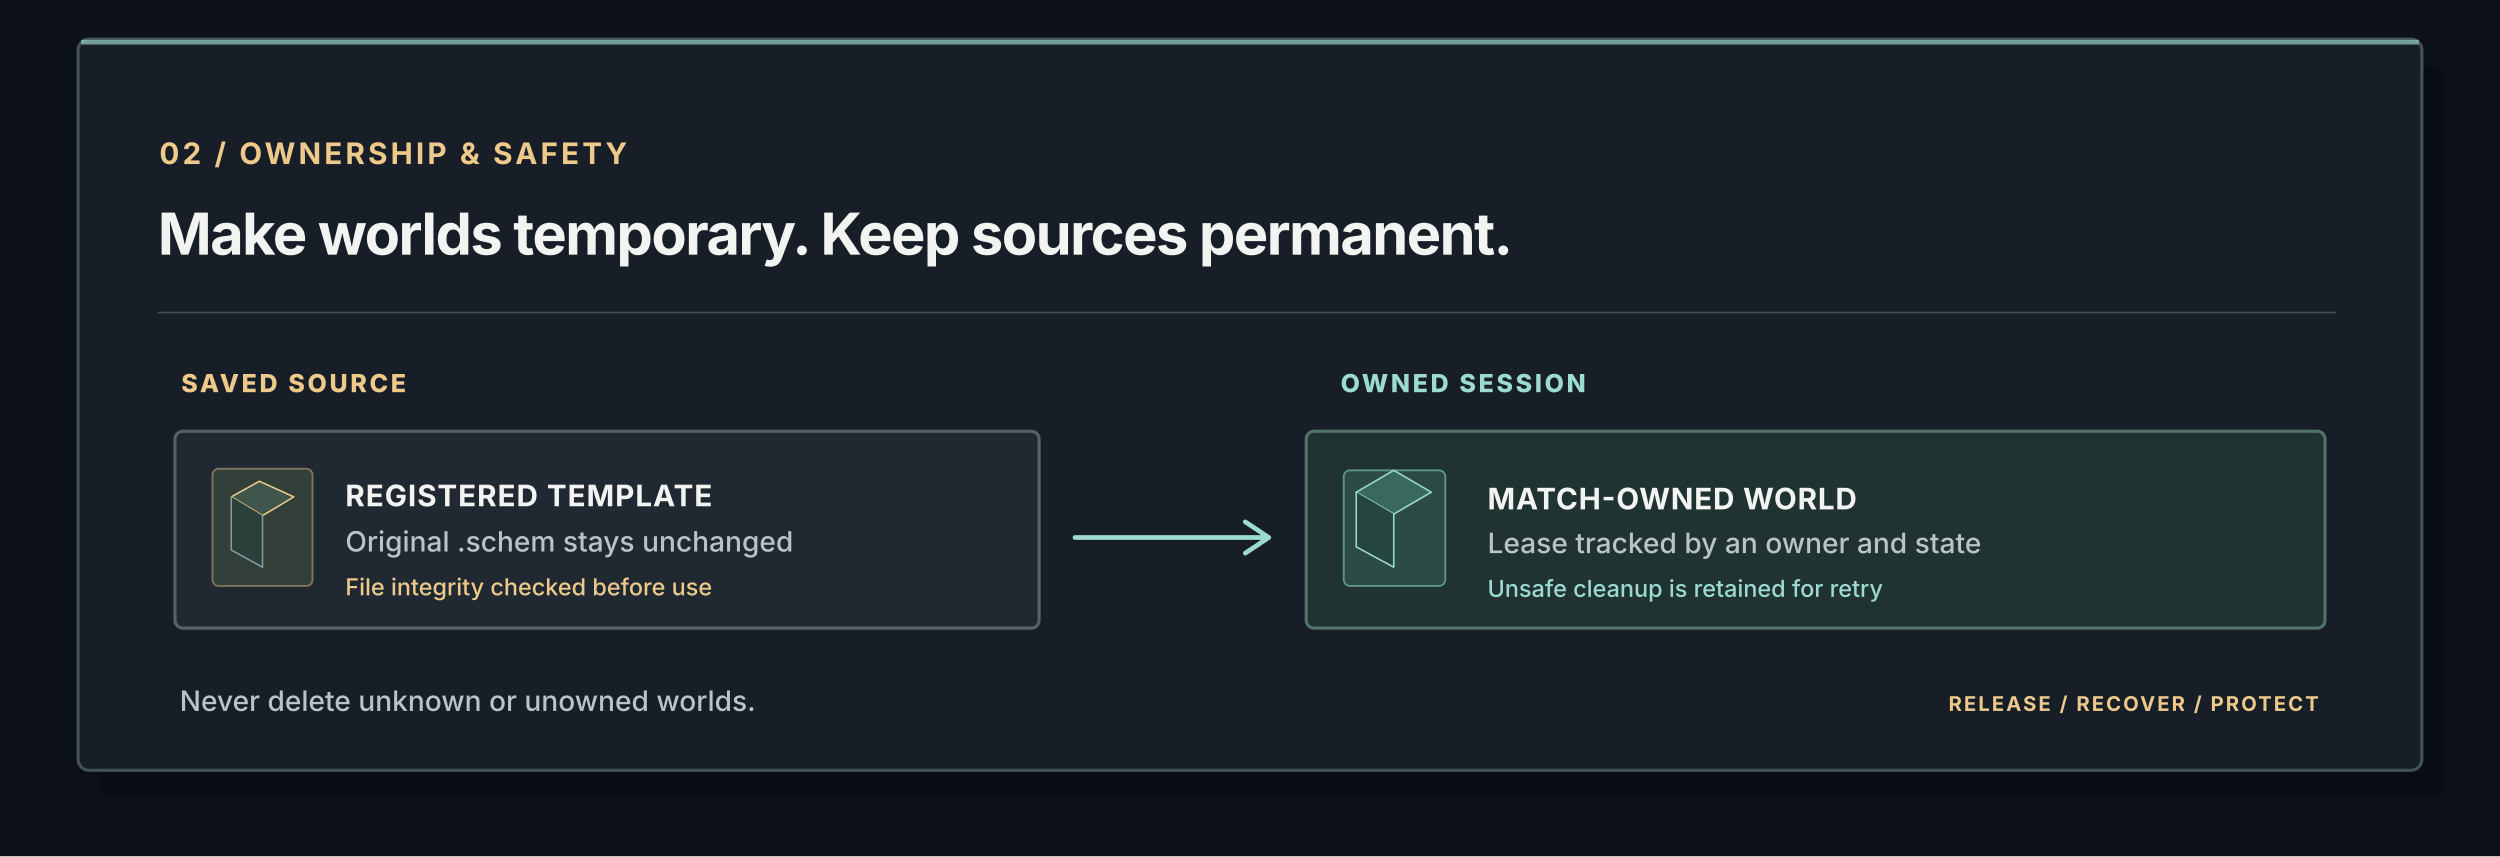
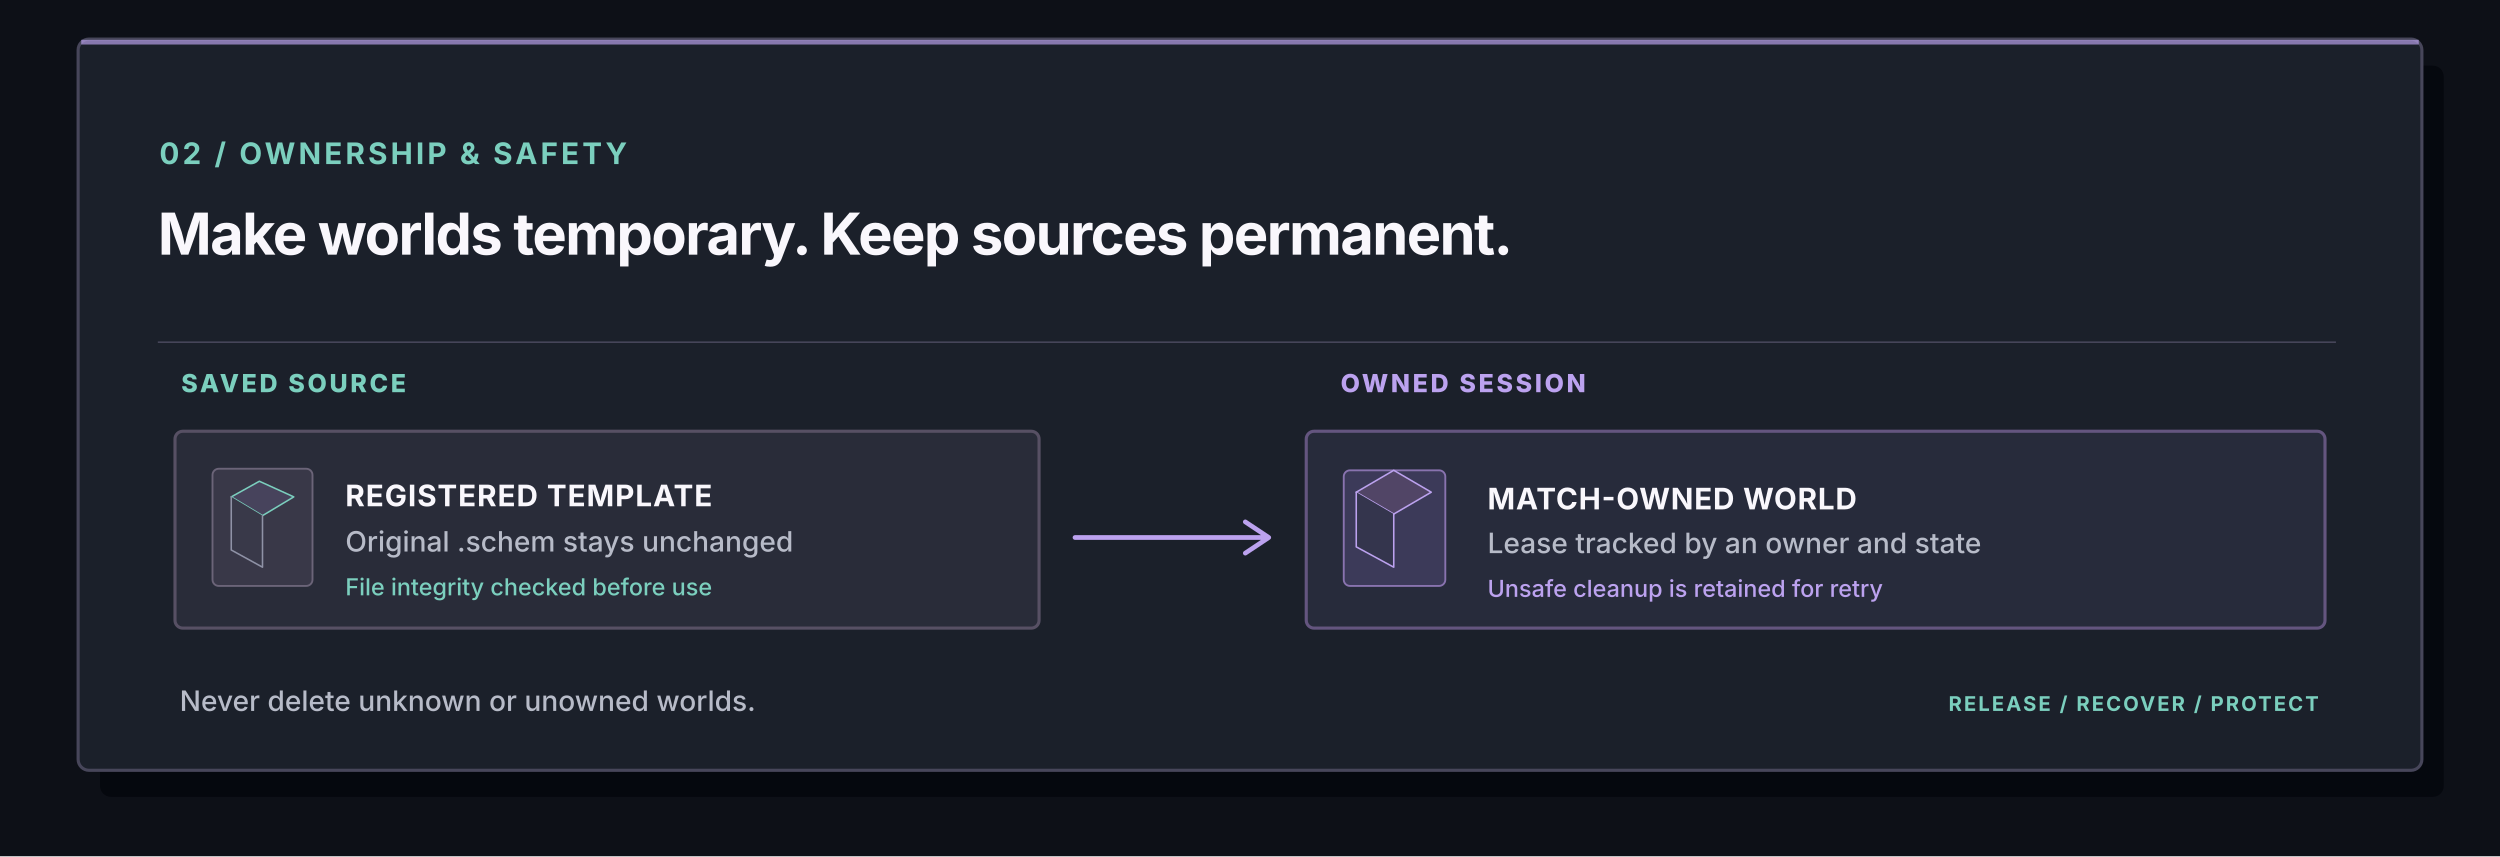
<svg xmlns="http://www.w3.org/2000/svg" width="1600" height="548" viewBox="0 0 1600 548" role="img" aria-labelledby="title desc">
-   <rect x="0" y="0" width="1600" height="548" rx="0" fill="#0B1117" />
-   <rect x="64" y="42" width="1500" height="468" rx="7" fill="#070C12" opacity=".7" />
-   <rect x="50" y="25" width="1500" height="468" rx="7" fill="#171E27" stroke="#43515B" stroke-width="2" />
-   <line x1="52" y1="27" x2="1548" y2="27" stroke="#9CDBCF" stroke-width="3" opacity=".67" />
-   <text x="102" y="105" font-family="Inter, Arial, Helvetica, sans-serif" font-size="19" font-weight="750" fill="#EDC98A" letter-spacing="2">02  /  OWNERSHIP &amp; SAFETY</text>
-   <text x="101" y="163" font-family="Inter, Arial, Helvetica, sans-serif" font-size="37" font-weight="750" fill="#F2F4F1" letter-spacing="-1">Make worlds temporary. Keep sources permanent.</text>
-   <line x1="101" y1="200" x2="1495" y2="200" stroke="#43515B" stroke-width="1" />
-   <text x="116" y="251" font-family="Inter, Arial, Helvetica, sans-serif" font-size="16" font-weight="760" fill="#EDC98A" letter-spacing="1.7">SAVED SOURCE</text>
-   <text x="858" y="251" font-family="Inter, Arial, Helvetica, sans-serif" font-size="16" font-weight="760" fill="#9CDBCF" letter-spacing="1.7">OWNED SESSION</text>
-   <rect x="112" y="276" width="553" height="126" rx="5" fill="#202931" stroke="#59606A" stroke-width="2" />
-   <rect x="136" y="300" width="64" height="75" rx="4" fill="#334039" stroke="#80755C" stroke-width="1.2" />
-   <path d="M148 318 L166 308 L188 318 L168 330 Z" fill="#40554B" stroke="#EDC98A" stroke-width="1" stroke-linejoin="round" stroke-linecap="round" />
-   <path d="M148 318 L148 352 L168 363 L168 330" fill="#2B3F3B" stroke="#849AA0" stroke-width="1" stroke-linejoin="round" stroke-linecap="round" />
-   <text x="221" y="324" font-family="Inter, Arial, Helvetica, sans-serif" font-size="19" font-weight="720" fill="#F2F4F1" letter-spacing="0.6">REGISTERED TEMPLATE</text>
-   <text x="221" y="353" font-family="Inter, Arial, Helvetica, sans-serif" font-size="18" font-weight="470" fill="#B8C4C6">Original .schem stays unchanged</text>
-   <text x="221" y="381" font-family="Inter, Arial, Helvetica, sans-serif" font-size="15" font-weight="500" fill="#EDC98A">File integrity checked before use</text>
-   <path d="M688 344 H811 M797 334 L812 344 L797 354" fill="none" stroke="#9CDBCF" stroke-width="3" stroke-linejoin="round" stroke-linecap="round" />
-   <rect x="836" y="276" width="652" height="126" rx="5" fill="#203232" stroke="#547269" stroke-width="2" />
-   <rect x="860" y="301" width="65" height="74" rx="4" fill="#2C4B46" stroke="#5C9686" stroke-width="1.2" />
-   <path d="M868 315 L892 301 L916 315 L892 329 Z" fill="#39685C" stroke="#9CDBCF" stroke-width="1" stroke-linejoin="round" stroke-linecap="round" />
-   <path d="M868 315 V350 L892 363 V329" fill="#24463E" stroke="#9CDBCF" stroke-width="1" stroke-linejoin="round" stroke-linecap="round" />
-   <text x="952" y="326" font-family="Inter, Arial, Helvetica, sans-serif" font-size="19" font-weight="720" fill="#F2F4F1" letter-spacing="0.5">MATCH-OWNED WORLD</text>
-   <text x="952" y="354" font-family="Inter, Arial, Helvetica, sans-serif" font-size="18" font-weight="470" fill="#B8C4C6">Lease tracked by an owner and state</text>
-   <text x="952" y="382" font-family="Inter, Arial, Helvetica, sans-serif" font-size="15" font-weight="500" fill="#9CDBCF">Unsafe cleanup is retained for retry</text>
-   <text x="115" y="455" font-family="Inter, Arial, Helvetica, sans-serif" font-size="18" font-weight="450" fill="#B8C4C6">Never delete unknown or unowned worlds.</text>
-   <text x="1484" y="455" font-family="Inter, Arial, Helvetica, sans-serif" font-size="13" font-weight="700" fill="#EDC98A" letter-spacing="1.3" text-anchor="end">RELEASE  /  RECOVER  /  PROTECT</text>
+   <rect x="0" y="0" width="1600" height="548" rx="0" fill="#0D1017" />
+   <rect x="64" y="42" width="1500" height="468" rx="7" fill="#02040A" opacity=".7" />
+   <rect x="50" y="25" width="1500" height="468" rx="7" fill="#1B202A" stroke="#47465A" stroke-width="2" />
+   <line x1="52" y1="27" x2="1548" y2="27" stroke="#BCA2EF" stroke-width="3" opacity=".67" />
+   <text x="102" y="105" font-family="Inter, Arial, Helvetica, sans-serif" font-size="19" font-weight="750" fill="#7BCFBE" letter-spacing="2">02  /  OWNERSHIP &amp; SAFETY</text>
+   <text x="101" y="163" font-family="Inter, Arial, Helvetica, sans-serif" font-size="37" font-weight="750" fill="#F9F7FC" letter-spacing="-1">Make worlds temporary. Keep sources permanent.</text>
+   <line x1="101" y1="219" x2="1495" y2="219" stroke="#47465A" stroke-width="1" />
+   <text x="116" y="251" font-family="Inter, Arial, Helvetica, sans-serif" font-size="16" font-weight="760" fill="#7BCFBE" letter-spacing="1.7">SAVED SOURCE</text>
+   <text x="858" y="251" font-family="Inter, Arial, Helvetica, sans-serif" font-size="16" font-weight="760" fill="#BCA2EF" letter-spacing="1.7">OWNED SESSION</text>
+   <rect x="112" y="276" width="553" height="126" rx="5" fill="#292C39" stroke="#575064" stroke-width="2" />
+   <rect x="136" y="300" width="64" height="75" rx="4" fill="#393848" stroke="#6B6478" stroke-width="1.2" />
+   <path d="M148 318 L166 308 L188 318 L168 330 Z" fill="#47435C" stroke="#7BCFBE" stroke-width="1" stroke-linejoin="round" stroke-linecap="round" />
+   <path d="M148 318 L148 352 L168 363 L168 330" fill="#393949" stroke="#8F92A6" stroke-width="1" stroke-linejoin="round" stroke-linecap="round" />
+   <text x="221" y="324" font-family="Inter, Arial, Helvetica, sans-serif" font-size="19" font-weight="720" fill="#F9F7FC" letter-spacing="0.6">REGISTERED TEMPLATE</text>
+   <text x="221" y="353" font-family="Inter, Arial, Helvetica, sans-serif" font-size="18" font-weight="470" fill="#B7BBC8">Original .schem stays unchanged</text>
+   <text x="221" y="381" font-family="Inter, Arial, Helvetica, sans-serif" font-size="15" font-weight="500" fill="#7BCFBE">File integrity checked before use</text>
+   <path d="M688 344 H811 M797 334 L812 344 L797 354" fill="none" stroke="#BCA2EF" stroke-width="3" stroke-linejoin="round" stroke-linecap="round" />
+   <rect x="836" y="276" width="652" height="126" rx="5" fill="#272B3B" stroke="#64557F" stroke-width="2" />
+   <rect x="860" y="301" width="65" height="74" rx="4" fill="#3C3A59" stroke="#8973AF" stroke-width="1.2" />
+   <path d="M868 315 L892 301 L916 315 L892 329 Z" fill="#514566" stroke="#BCA2EF" stroke-width="1" stroke-linejoin="round" stroke-linecap="round" />
+   <path d="M868 315 V350 L892 363 V329" fill="#34354D" stroke="#BCA2EF" stroke-width="1" stroke-linejoin="round" stroke-linecap="round" />
+   <text x="952" y="326" font-family="Inter, Arial, Helvetica, sans-serif" font-size="19" font-weight="720" fill="#F9F7FC" letter-spacing="0.5">MATCH-OWNED WORLD</text>
+   <text x="952" y="354" font-family="Inter, Arial, Helvetica, sans-serif" font-size="18" font-weight="470" fill="#B7BBC8">Lease tracked by an owner and state</text>
+   <text x="952" y="382" font-family="Inter, Arial, Helvetica, sans-serif" font-size="15" font-weight="500" fill="#BCA2EF">Unsafe cleanup is retained for retry</text>
+   <text x="115" y="455" font-family="Inter, Arial, Helvetica, sans-serif" font-size="18" font-weight="450" fill="#B7BBC8">Never delete unknown or unowned worlds.</text>
+   <text x="1484" y="455" font-family="Inter, Arial, Helvetica, sans-serif" font-size="13" font-weight="700" fill="#7BCFBE" letter-spacing="1.3" text-anchor="end">RELEASE  /  RECOVER  /  PROTECT</text>
</svg>
